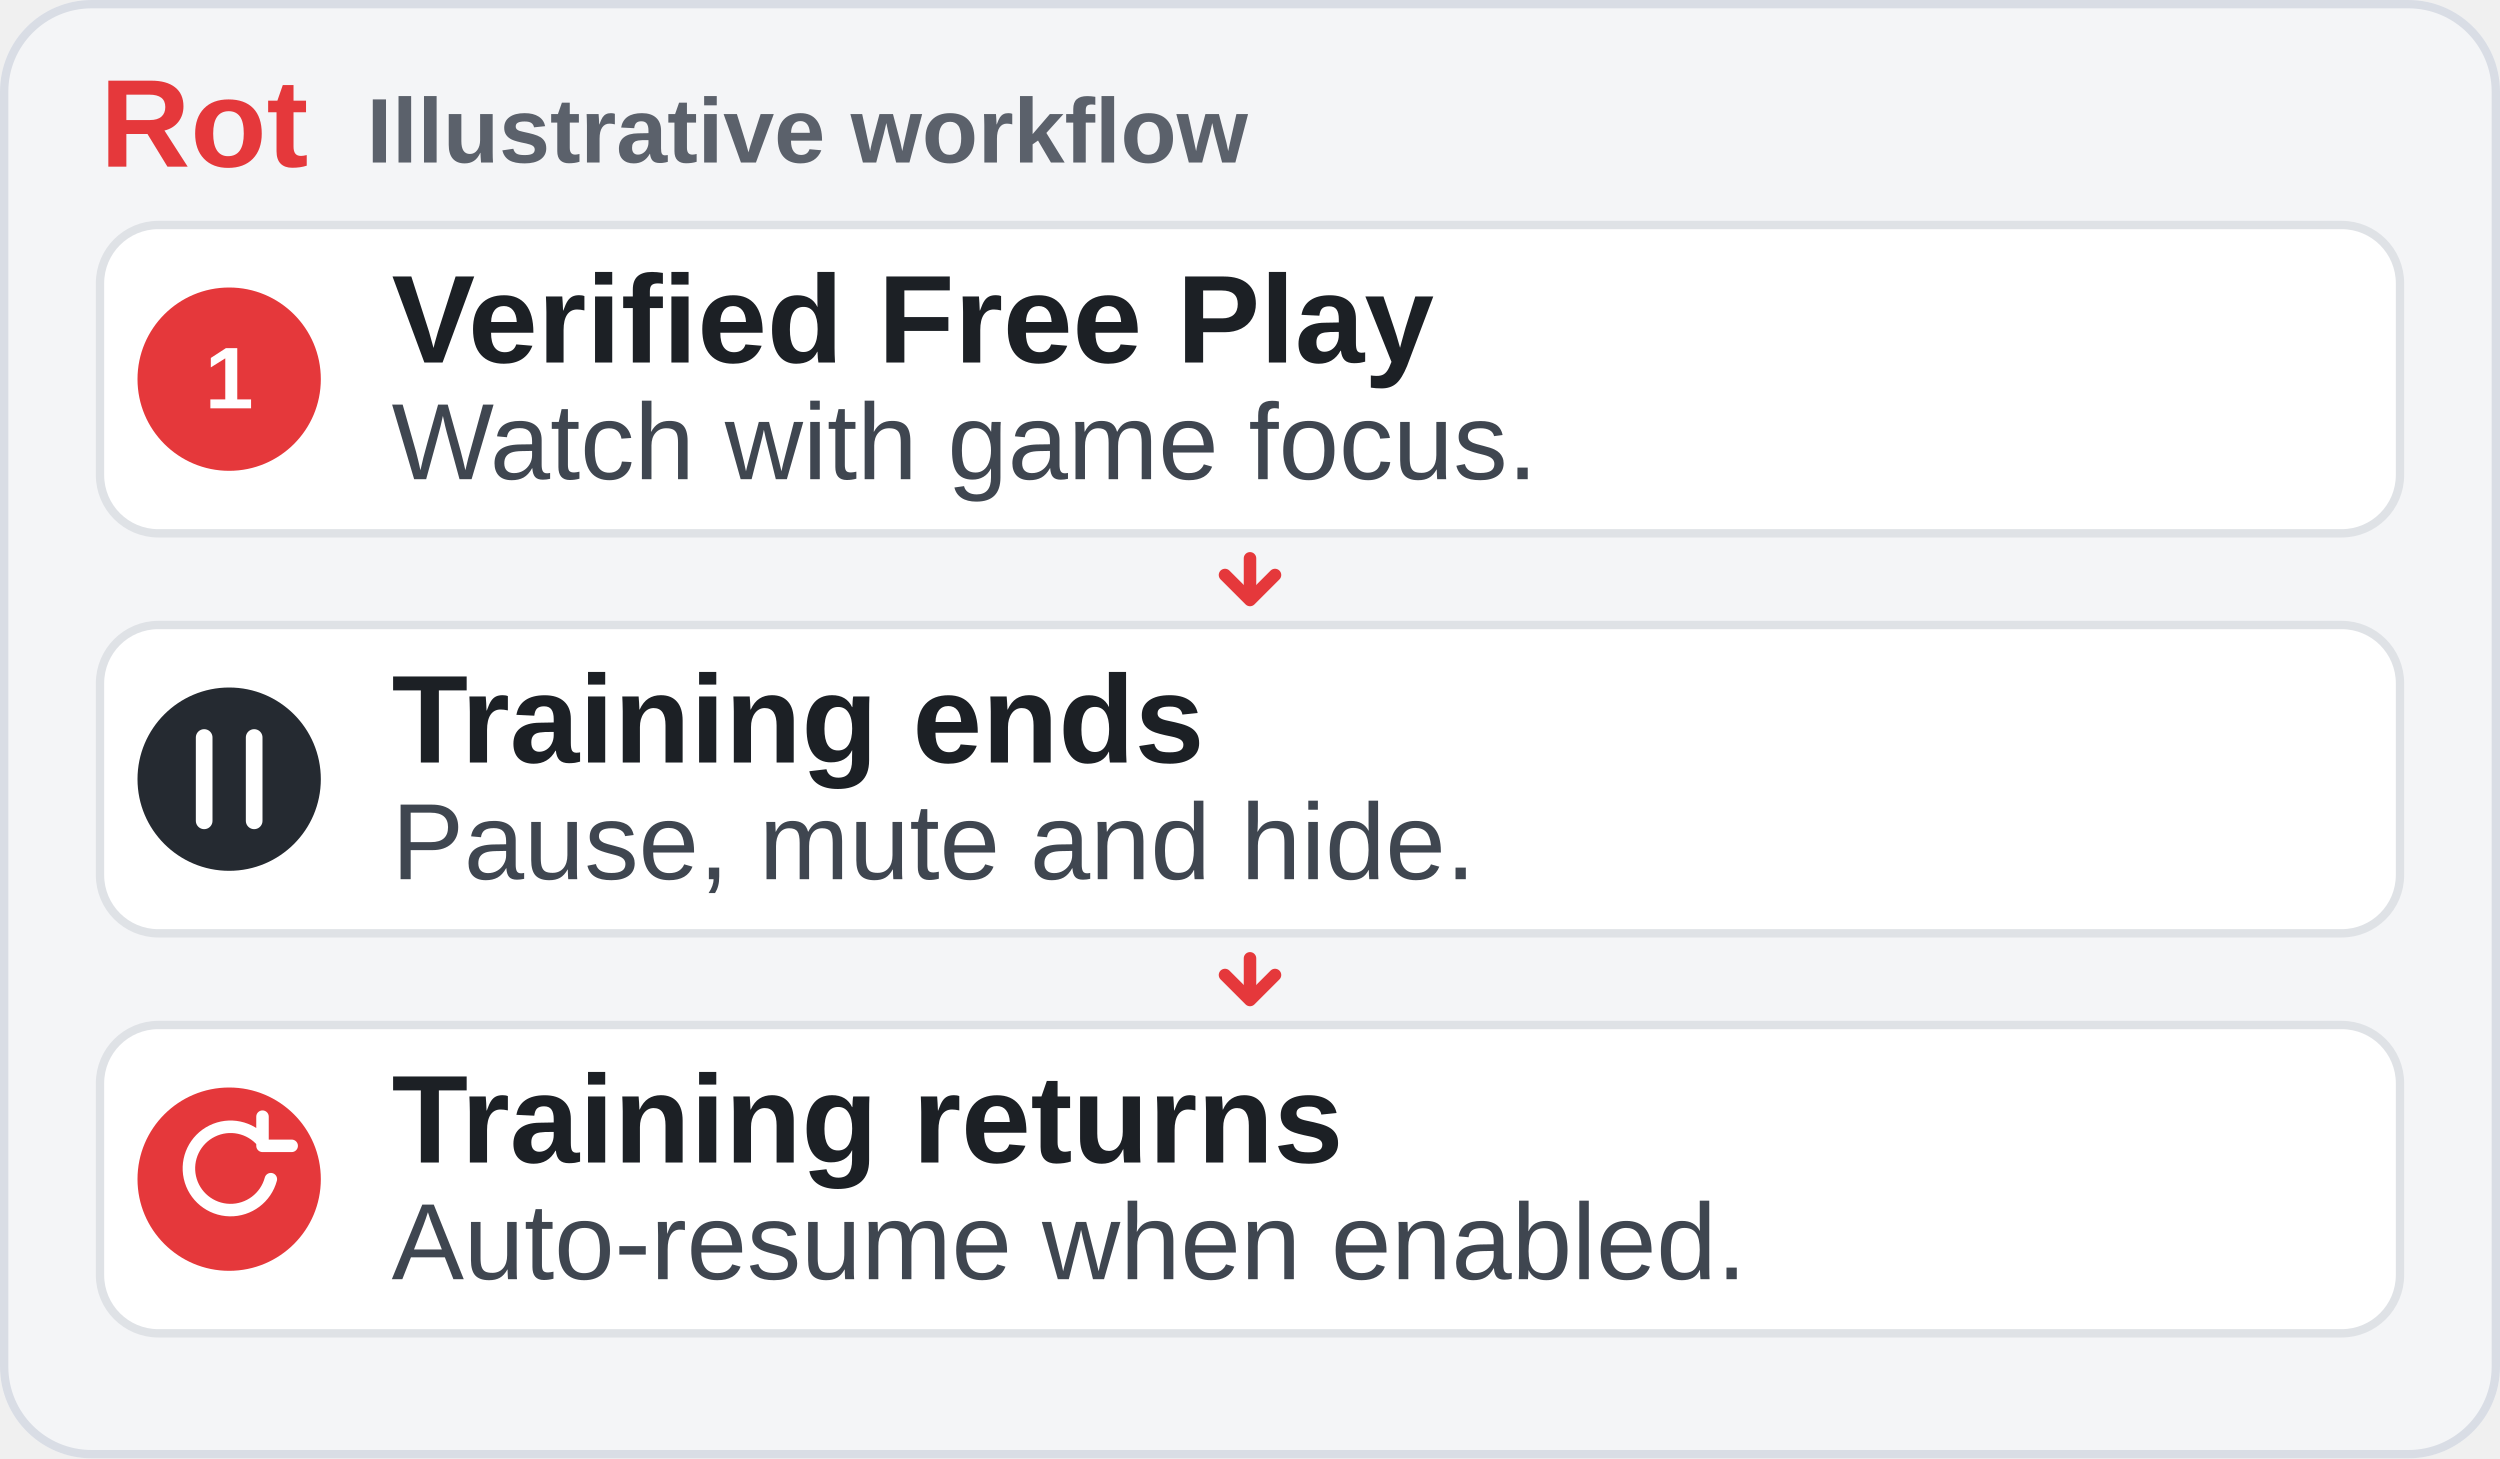
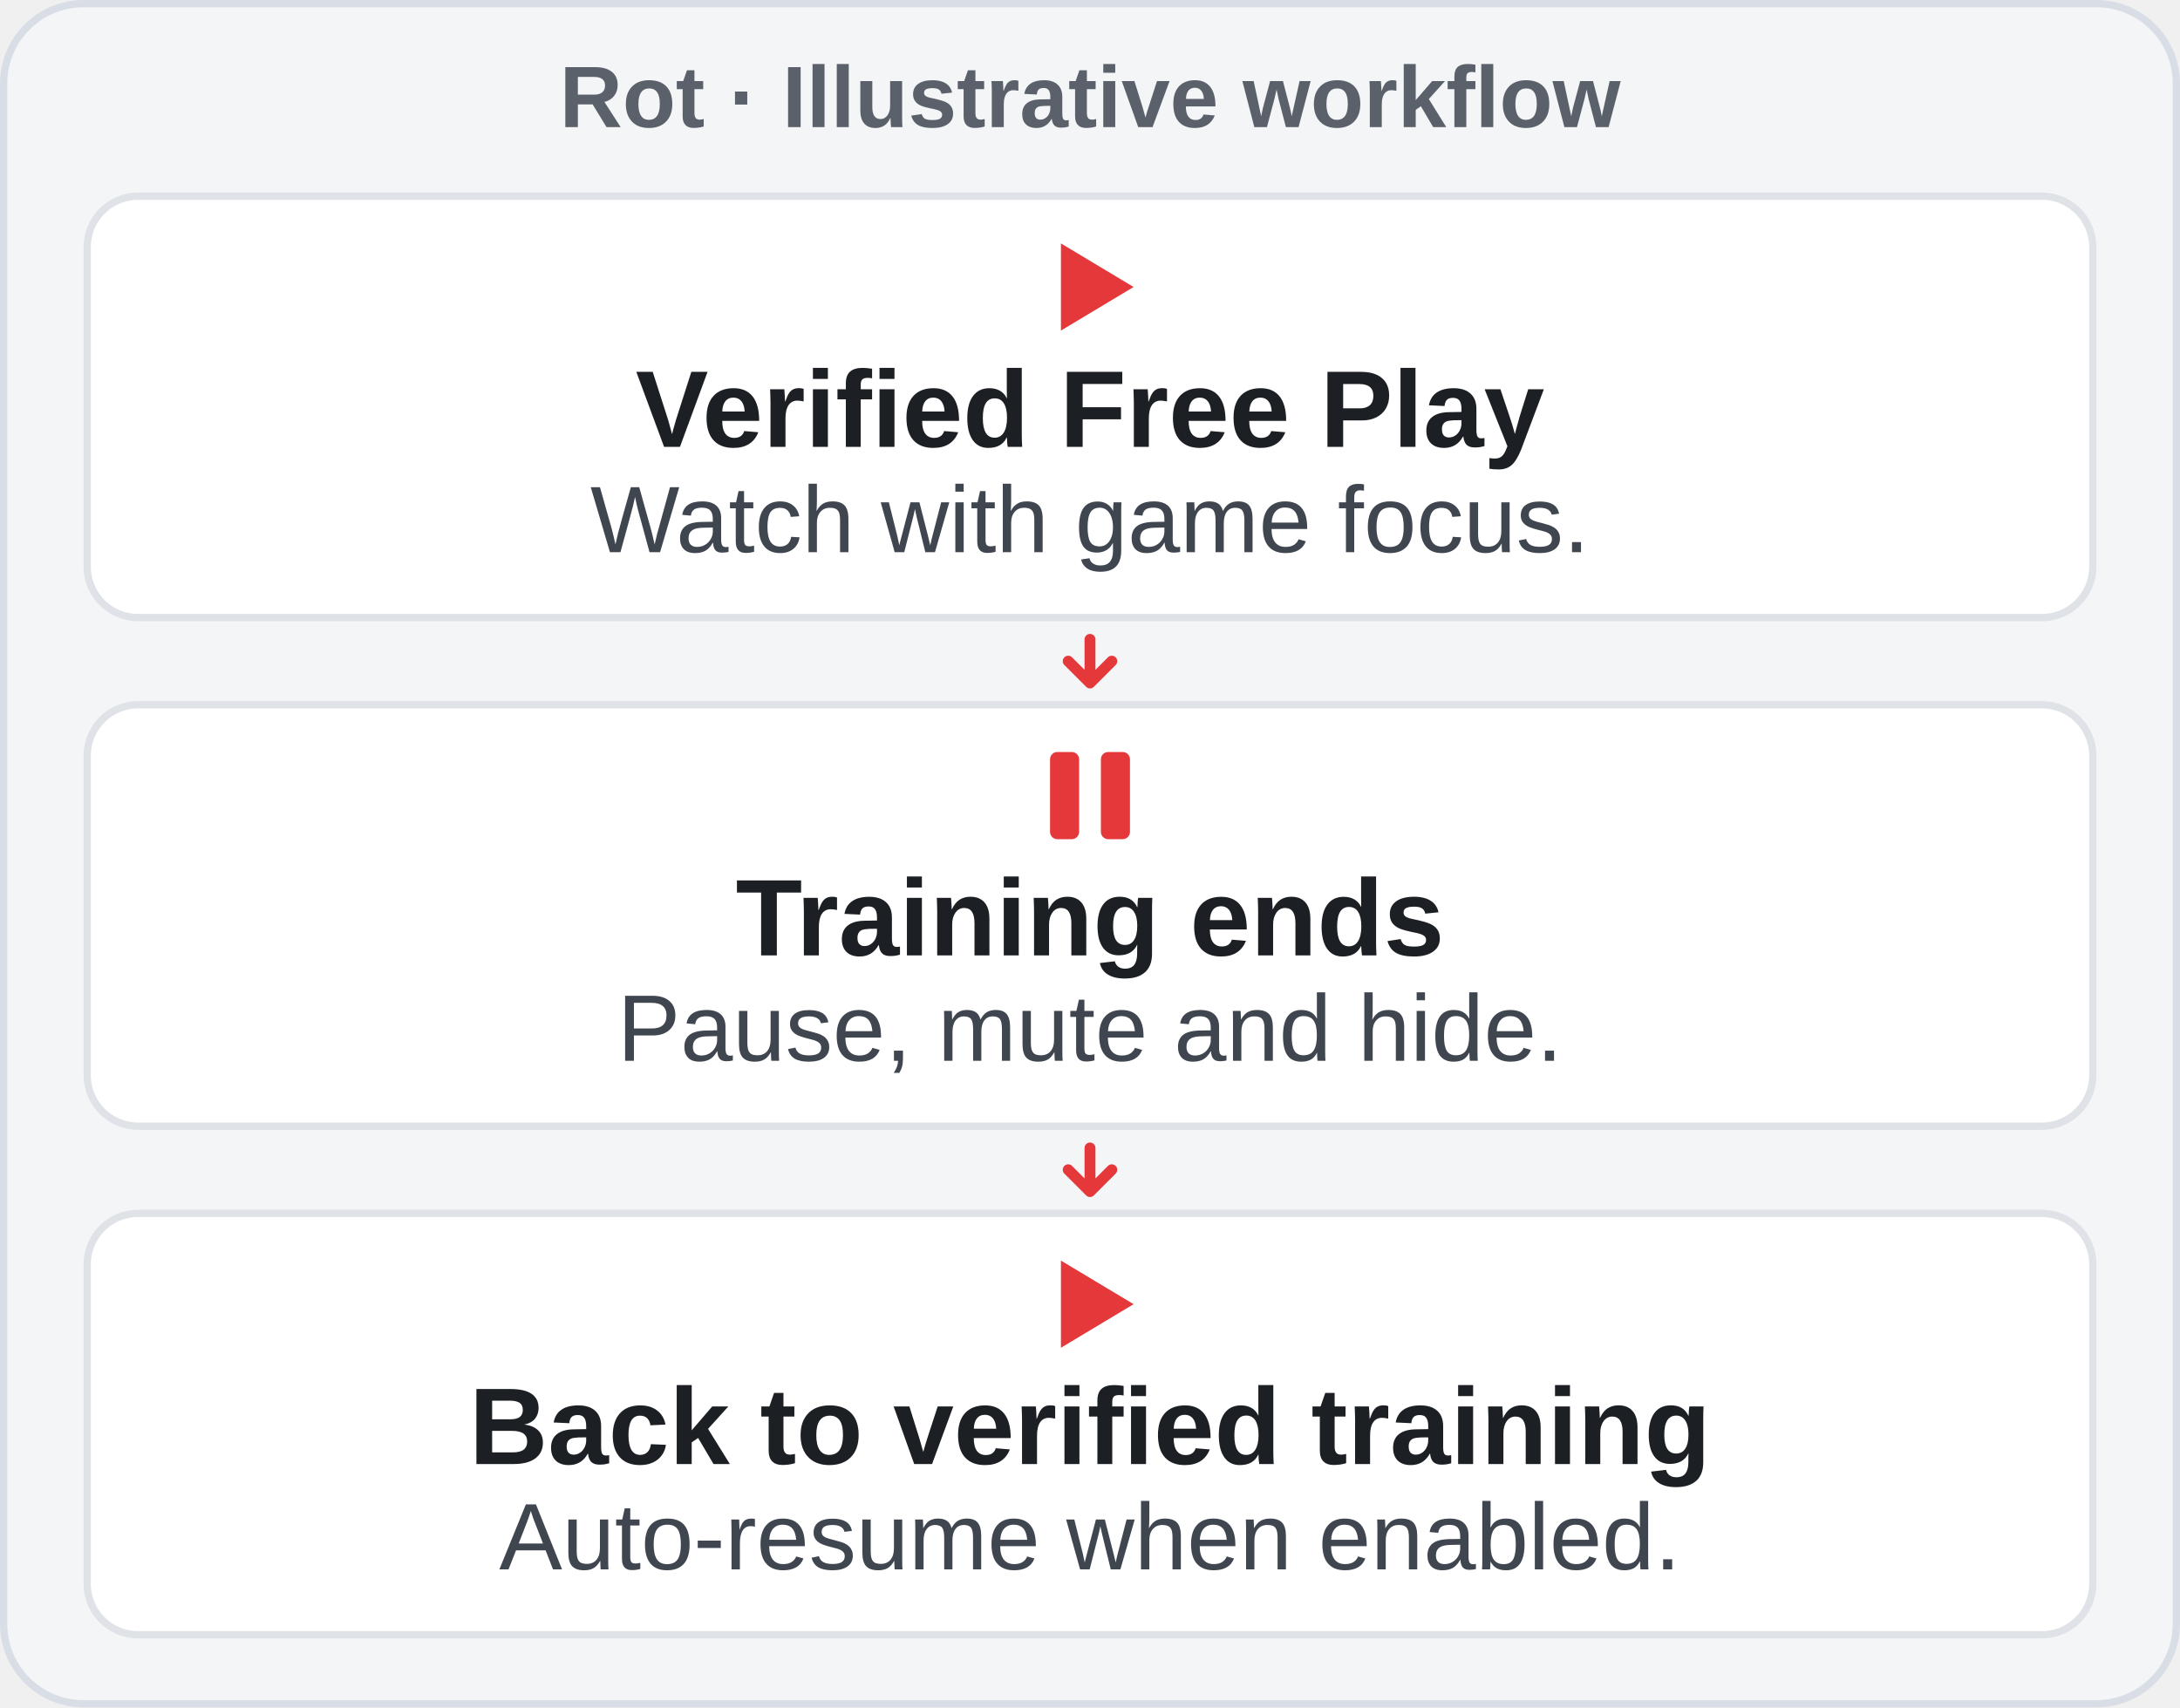
- <svg xmlns="http://www.w3.org/2000/svg" width="600" height="350" viewBox="0 0 600 350" role="img" aria-labelledby="workflow-title workflow-desc" focusable="false">
-   <rect width="600" height="350" rx="22" fill="#f4f5f7" />
-   <rect x="1" y="1" width="598" height="348" rx="21" fill="none" stroke="#d9dde5" stroke-width="2" />
-   <g font-family="Segoe UI, Arial, sans-serif">
-     <text x="24" y="40" fill="#e5383b" font-size="30" font-weight="800">Rot</text>
-     <text x="88" y="39" fill="#5b616b" font-size="22" font-weight="700">Illustrative workflow</text>
-     <g transform="translate(24 54)">
-       <rect width="552" height="74" rx="14" fill="#ffffff" stroke="#dfe2e6" stroke-width="2" />
-       <circle cx="31" cy="37" r="22" fill="#e5383b" />
-       <text x="31" y="44" text-anchor="middle" fill="#ffffff" font-size="21" font-weight="700">1</text>
-       <text x="70" y="33" fill="#1c2025" font-size="30" font-weight="700">Verified Free Play</text>
-       <text x="70" y="61" fill="#3f4650" font-size="26">Watch with game focus.</text>
+ <svg xmlns="http://www.w3.org/2000/svg" width="600" height="470" viewBox="0 0 600 470" role="img" aria-labelledby="title desc">
+   <rect x="1" y="1" width="598" height="468" rx="22" fill="#f4f5f7" stroke="#d9dde5" stroke-width="2" />
+   <g font-family="Segoe UI, Arial, sans-serif" text-anchor="middle">
+     <text x="300" y="35" fill="#5b616b" font-size="24" font-weight="700">Rot · Illustrative workflow</text>
+     <g fill="#fff" stroke="#dfe2e6" stroke-width="2">
+       <rect x="24" y="54" width="552" height="116" rx="14" />
+       <rect x="24" y="194" width="552" height="116" rx="14" />
+       <rect x="24" y="334" width="552" height="116" rx="14" />
    </g>
-     <g fill="none" stroke="#e5383b" stroke-linecap="round" stroke-linejoin="round" stroke-width="3" aria-hidden="true">
-       <path d="M300 134v8" />
-       <path d="m294 138 6 6 6-6" />
+     <g fill="#e5383b" aria-hidden="true">
+       <path d="M292 67 312 79 292 91Z" />
+       <rect x="289" y="207" width="8" height="24" rx="2" />
+       <rect x="303" y="207" width="8" height="24" rx="2" />
+       <path d="M292 347 312 359 292 371Z" />
    </g>
-     <g transform="translate(24 150)">
-       <rect width="552" height="74" rx="14" fill="#ffffff" stroke="#dfe2e6" stroke-width="2" />
-       <circle cx="31" cy="37" r="22" fill="#252a31" />
-       <path d="M25 27v20m12-20v20" stroke="#ffffff" stroke-linecap="round" stroke-width="4" />
-       <text x="70" y="33" fill="#1c2025" font-size="30" font-weight="700">Training ends</text>
-       <text x="70" y="61" fill="#3f4650" font-size="26">Pause, mute and hide.</text>
+     <g fill="#1c2025" font-size="30" font-weight="700">
+       <text x="300" y="123">Verified Free Play</text>
+       <text x="300" y="263">Training ends</text>
+       <text x="300" y="403">Back to verified training</text>
    </g>
-     <g fill="none" stroke="#e5383b" stroke-linecap="round" stroke-linejoin="round" stroke-width="3" aria-hidden="true">
-       <path d="M300 230v8" />
-       <path d="m294 234 6 6 6-6" />
-     </g>
-     <g transform="translate(24 246)">
-       <rect width="552" height="74" rx="14" fill="#ffffff" stroke="#dfe2e6" stroke-width="2" />
-       <circle cx="31" cy="37" r="22" fill="#e5383b" />
-       <path d="M39 28a10 10 0 1 0 2 9m-2-15v7h7" fill="none" stroke="#ffffff" stroke-linecap="round" stroke-linejoin="round" stroke-width="3" />
-       <text x="70" y="33" fill="#1c2025" font-size="30" font-weight="700">Training returns</text>
-       <text x="70" y="61" fill="#3f4650" font-size="26">Auto-resume when enabled.</text>
+     <g fill="#3f4650" font-size="26">
+       <text x="300" y="152">Watch with game focus.</text>
+       <text x="300" y="292">Pause, mute and hide.</text>
+       <text x="300" y="432">Auto-resume when enabled.</text>
    </g>
  </g>
+   <g fill="none" stroke="#e5383b" stroke-width="3" stroke-linecap="round" stroke-linejoin="round" aria-hidden="true">
+     <path d="M300 176v12m-6-6 6 6 6-6" />
+     <path d="M300 316v12m-6-6 6 6 6-6" />
+   </g>
</svg>
